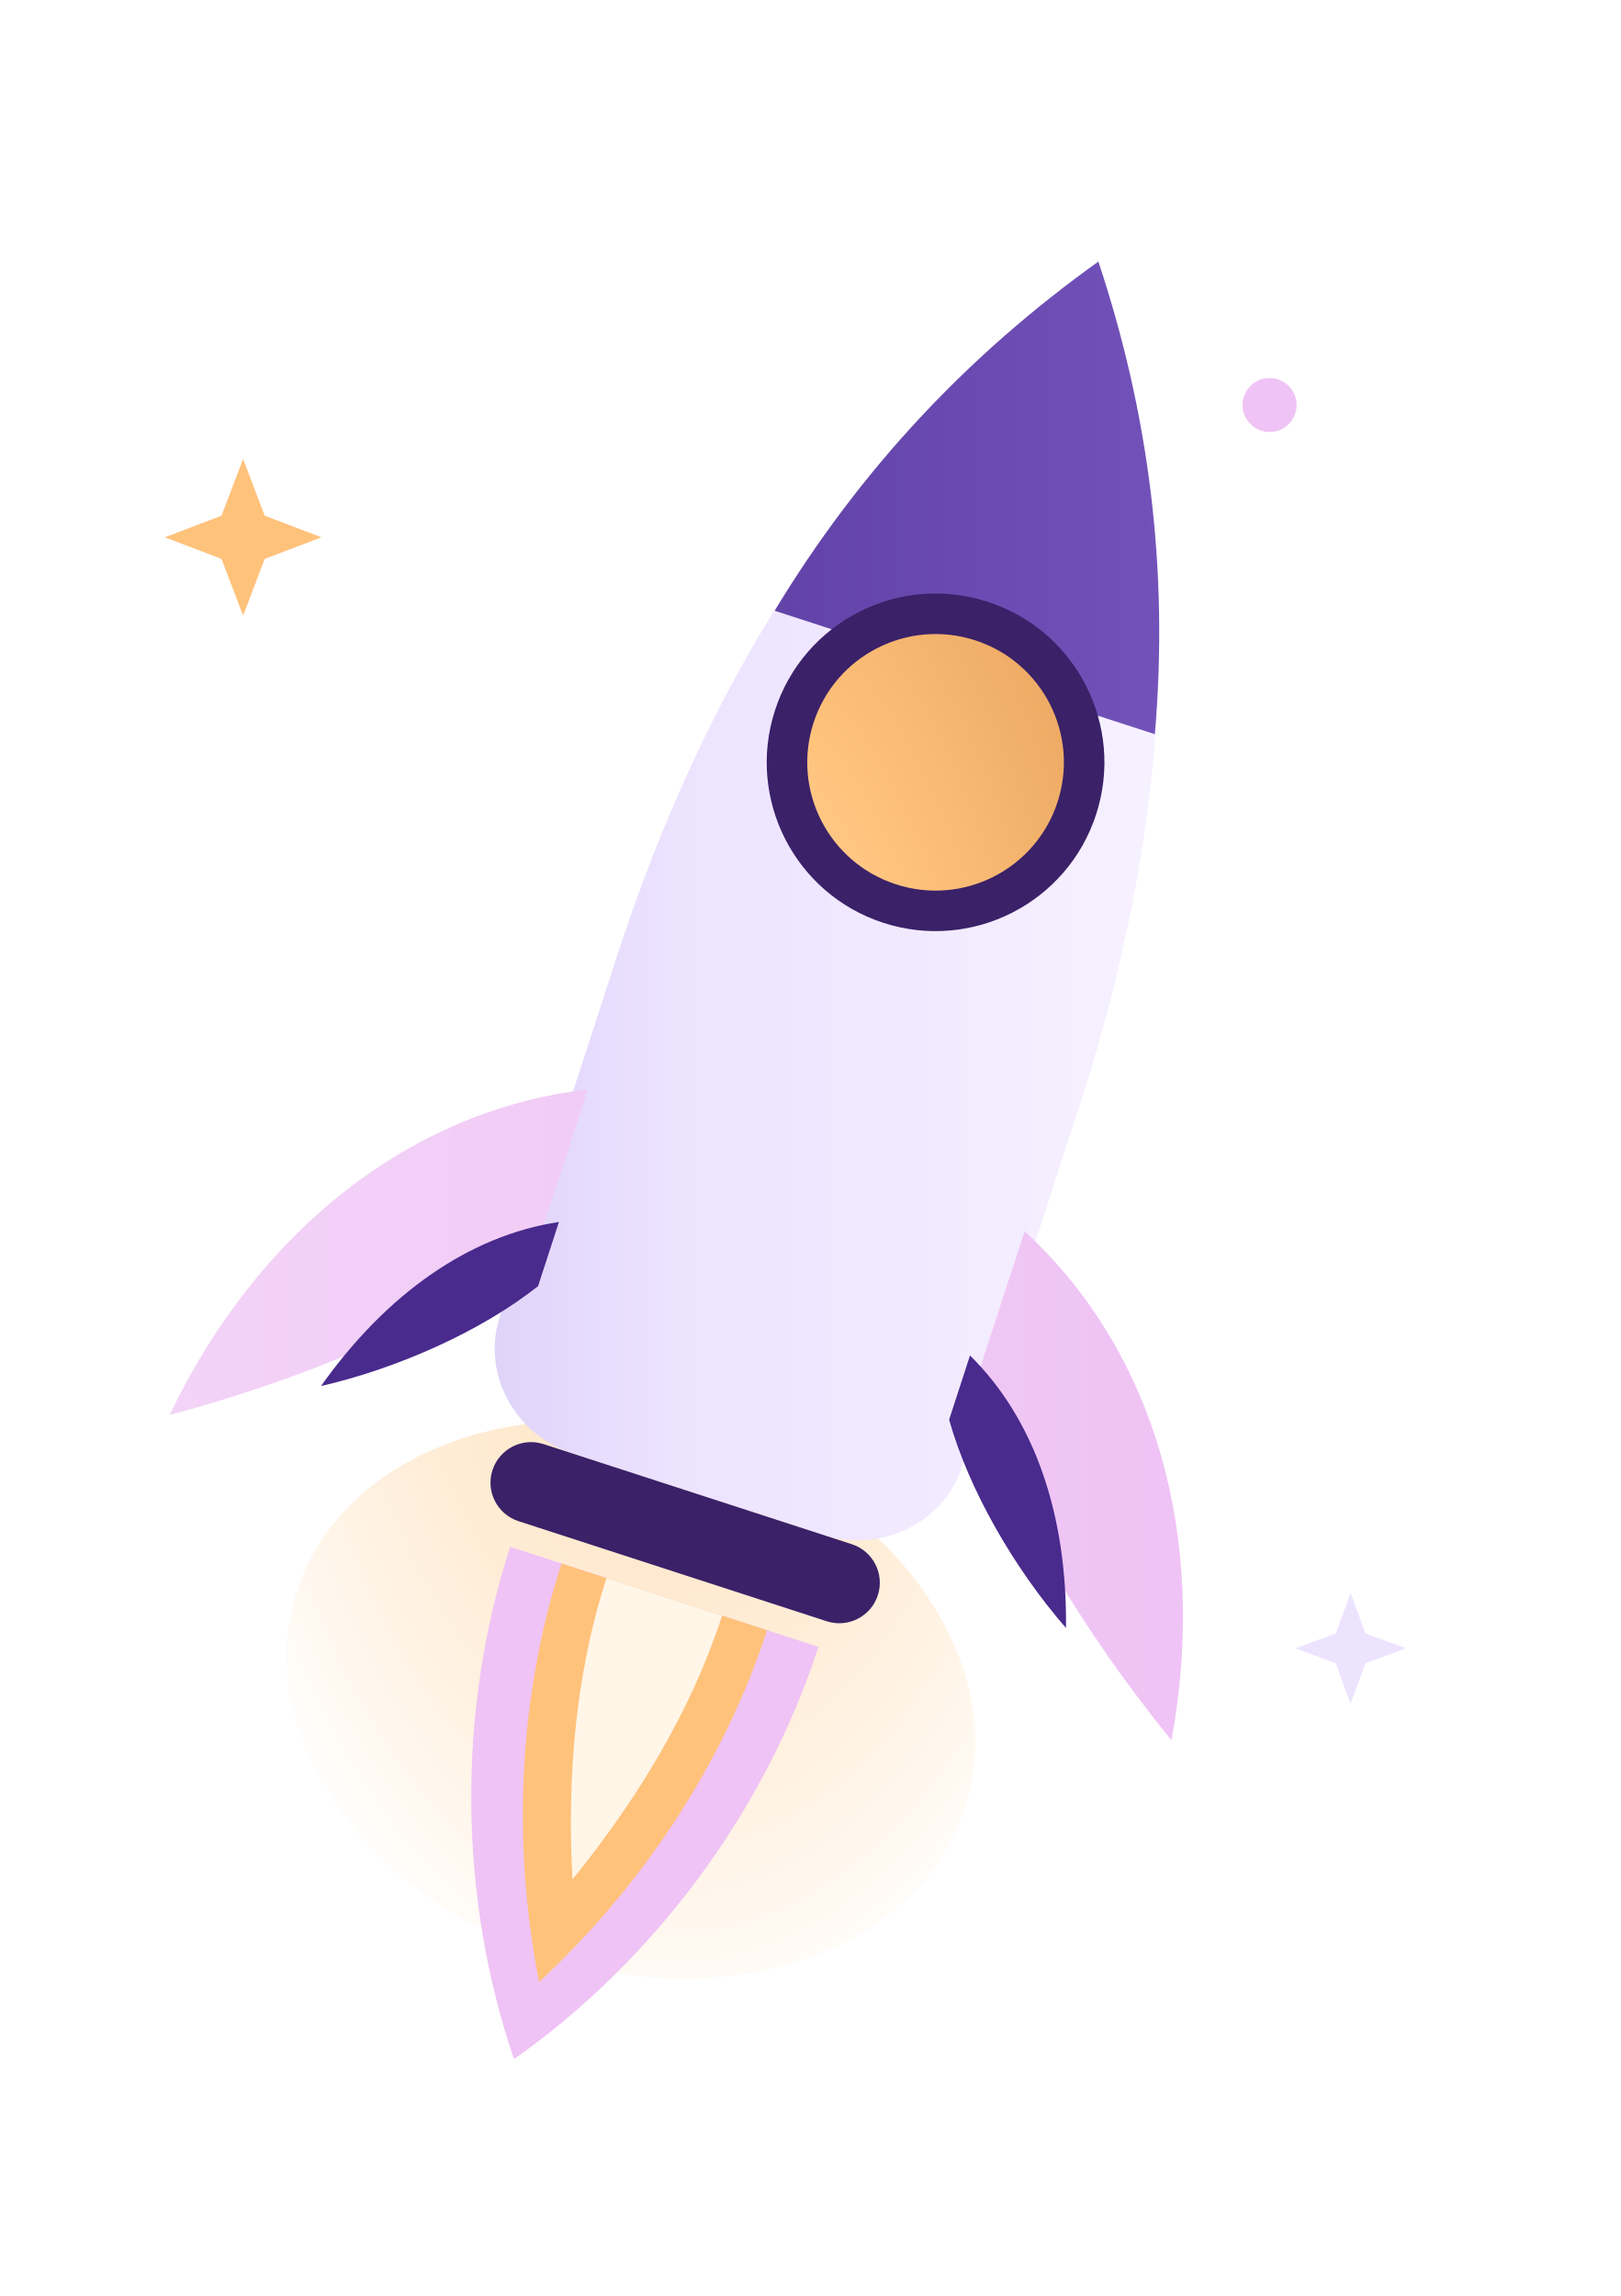
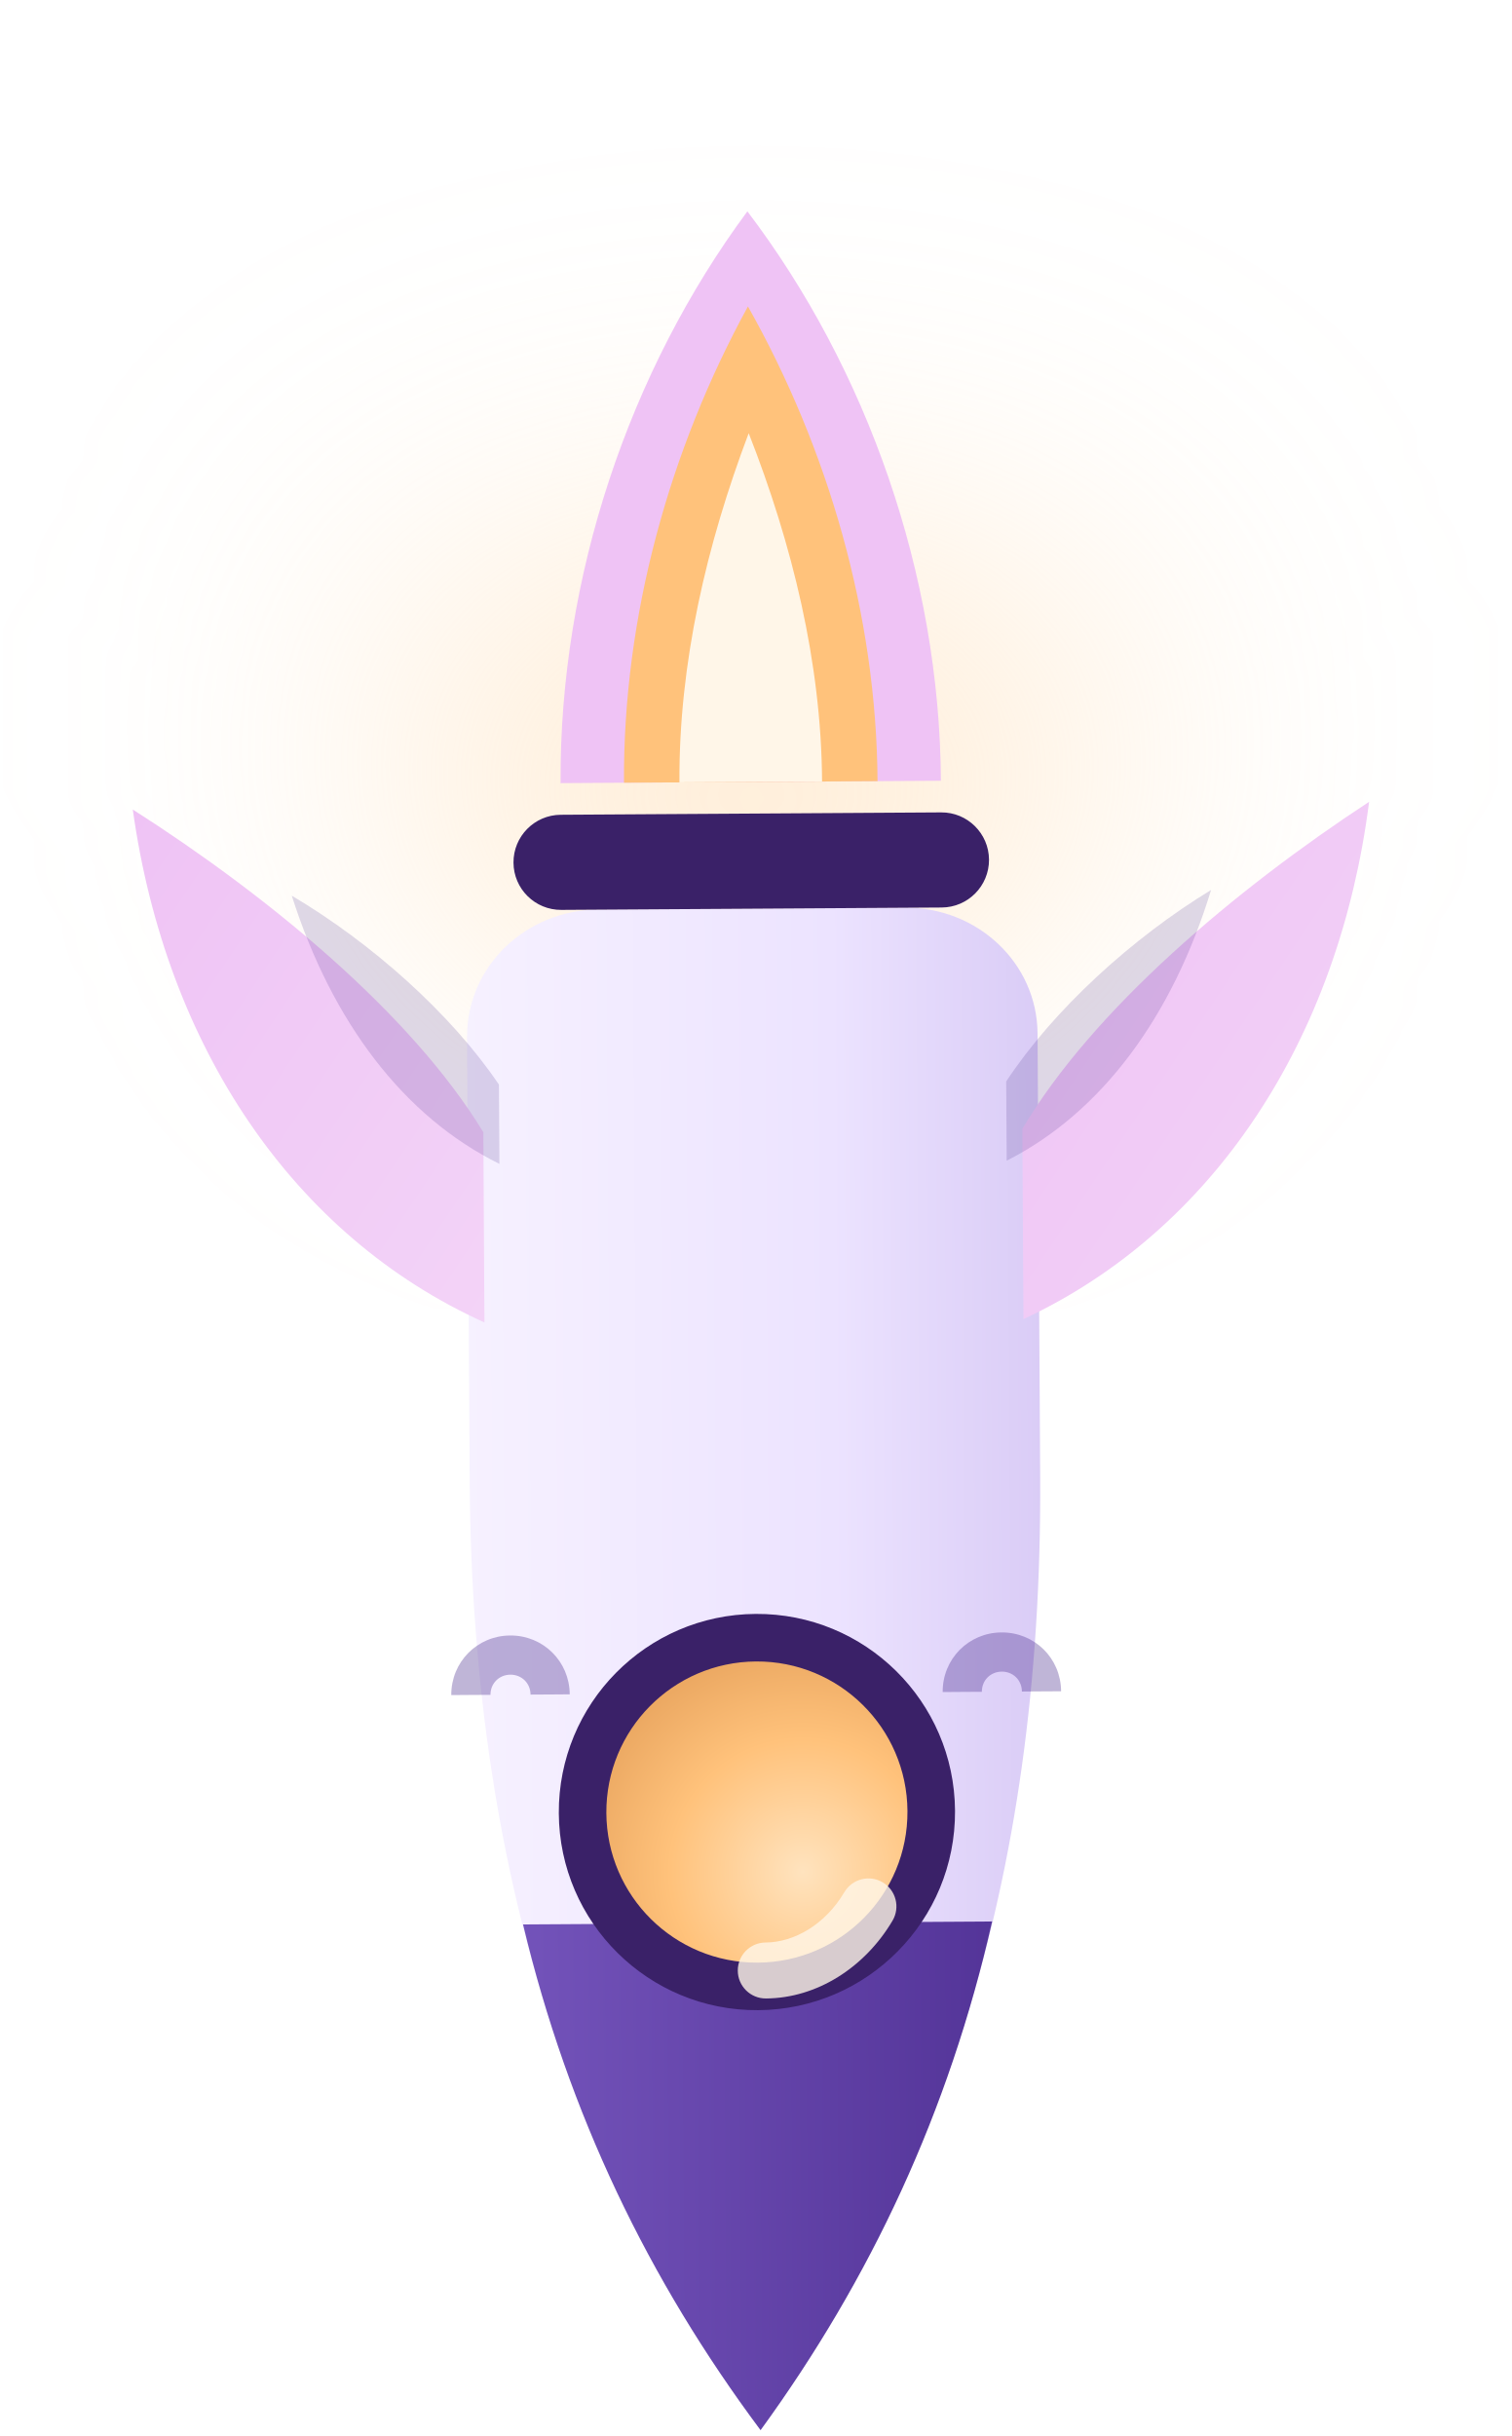
- <svg xmlns="http://www.w3.org/2000/svg" width="300" height="425" viewBox="0 0 300 425" fill="none">
-   <path d="M101.326 362.141C135.465 373.227 170.059 360.93 178.595 334.676C187.131 308.422 166.375 278.152 132.236 267.066C98.097 255.98 63.502 268.277 54.966 294.531C46.431 320.785 67.186 351.055 101.326 362.141Z" fill="url(#paint0_radial_449_114)" />
-   <path d="M203.315 48.416C217.872 92.558 219.83 143.119 199.738 204.915L178.102 271.463C174.624 282.159 162.887 287.544 152.19 284.071L106.074 269.096C95.377 265.623 89.048 254.371 92.526 243.676L114.163 177.127C134.254 115.332 165.576 75.576 203.315 48.416Z" fill="url(#paint1_linear_449_114)" />
-   <path d="M203.31 48.418C212.609 76.402 216.382 105.219 213.764 135.903L143.395 113.054C159.325 86.692 179.327 65.595 203.31 48.418Z" fill="url(#paint2_linear_449_114)" />
-   <path d="M108.808 201.651C76.03 205.461 47.738 227.807 31.392 261.916C55.849 255.405 83.04 244.526 99.534 230.173L108.808 201.651Z" fill="url(#paint3_linear_449_114)" />
-   <path d="M189.656 227.913C213.932 250.248 223.677 284.946 216.84 322.142C200.883 302.508 185.284 277.735 180.382 256.435L189.656 227.913Z" fill="url(#paint4_linear_449_114)" />
-   <path d="M103.46 226.192C86.878 228.691 71.543 239.479 59.417 256.564C73.622 253.293 88.986 246.457 99.596 238.077L103.46 226.192Z" fill="#492A8D" />
-   <path d="M179.549 250.907C191.494 262.669 197.555 280.404 197.316 301.348C187.748 290.358 179.339 275.803 175.685 262.791L179.549 250.907Z" fill="#492A8D" />
-   <path d="M163.516 170.821C179.928 176.151 197.558 167.168 202.893 150.759C208.229 134.35 199.249 116.728 182.837 111.399C166.424 106.07 148.795 115.052 143.459 131.461C138.124 147.87 147.104 165.492 163.516 170.821Z" fill="#3A2168" />
-   <path d="M165.834 163.691C178.308 167.741 191.706 160.914 195.761 148.444C199.816 135.973 192.991 122.58 180.518 118.53C168.045 114.48 154.646 121.306 150.591 133.777C146.537 146.248 153.361 159.641 165.834 163.691Z" fill="url(#paint5_radial_449_114)" />
-   <path d="M157.673 285.84L100.612 267.311C96.672 266.031 92.441 268.187 91.16 272.126C89.88 276.065 92.035 280.295 95.974 281.575L153.036 300.104C156.975 301.383 161.207 299.227 162.487 295.288C163.768 291.35 161.613 287.119 157.673 285.84Z" fill="#3A2168" />
-   <path d="M94.438 286.324C84.392 317.223 85.043 351.595 95.145 381.152C120.702 363.174 141.446 335.748 151.493 304.85L94.438 286.324Z" fill="#EFC3F5" />
-   <path d="M103.947 289.413C95.833 314.369 94.85 341.641 99.781 366.892C118.622 349.36 133.868 326.719 141.982 301.763L103.947 289.413Z" fill="#FFC27B" />
-   <path d="M112.266 292.116C106.471 309.941 104.954 329.156 105.963 347.878C117.79 333.324 127.865 316.888 133.66 299.062L112.266 292.116Z" fill="#FFF6E8" />
-   <path d="M45 84.963L49 95.459L59.5 99.457L49 103.456L45 113.951L41 103.456L30.5 99.457L41 95.459L45 84.963Z" fill="#FFC27B" />
-   <path d="M250 294.873L252.75 302.37L260.25 305.119L252.75 307.868L250 315.365L247.25 307.868L239.75 305.119L247.25 302.37L250 294.873Z" fill="#ECE3FF" />
-   <path d="M235 79.966C237.761 79.966 240 77.728 240 74.968C240 72.208 237.761 69.97 235 69.97C232.239 69.97 230 72.208 230 74.968C230 77.728 232.239 79.966 235 79.966Z" fill="#EFC3F5" />
+ <svg xmlns="http://www.w3.org/2000/svg" width="54" height="87" viewBox="0 0 54 87" fill="none">
+   <g filter="url(#filter0_f_382_1038)">
+     <path d="M26.724 12.075C18.594 12.126 12.034 17.236 12.071 23.489C12.108 29.742 18.728 34.77 26.858 34.718C34.987 34.668 41.548 29.558 41.511 23.305C41.474 17.052 34.854 12.024 26.724 12.075Z" fill="url(#paint0_radial_382_1038)" />
+   </g>
+   <path d="M27.167 86.792C20.89 78.341 16.864 67.61 16.777 52.893L16.684 37.044C16.669 34.496 18.808 32.502 21.356 32.486L32.337 32.417C34.885 32.401 37.047 34.368 37.062 36.916L37.156 52.765C37.243 67.483 33.344 78.263 27.167 86.792Z" fill="url(#paint1_linear_382_1038)" />
+   <path d="M27.168 86.791C23.174 81.439 20.308 75.513 18.683 68.729L35.44 68.624C33.895 75.427 31.099 81.389 27.168 86.791Z" fill="url(#paint2_linear_382_1038)" />
+   <path d="M36.559 47.111C43.334 43.955 47.822 37.134 48.905 28.636C44.111 31.779 39.041 36.057 36.519 40.318L36.559 47.111Z" fill="url(#paint3_linear_382_1038)" />
+   <path d="M17.305 47.23C10.494 44.159 5.925 37.395 4.743 28.911C9.573 31.994 14.693 36.207 17.265 40.437L17.305 47.23Z" fill="url(#paint4_linear_382_1038)" />
+   <path opacity="0.18" d="M35.959 41.454C39.345 39.734 41.873 36.322 43.261 31.784C40.441 33.5 37.625 36.066 35.942 38.624L35.959 41.454Z" fill="#492A8D" />
+   <path opacity="0.18" d="M17.839 41.566C14.432 39.889 11.864 36.509 10.422 31.989C13.263 33.669 16.109 36.199 17.822 38.736L17.839 41.566Z" fill="#492A8D" />
+   <path d="M26.995 57.64C23.087 57.664 19.938 60.852 19.961 64.76C19.984 68.668 23.171 71.817 27.079 71.792C30.987 71.767 34.137 68.579 34.114 64.671C34.091 60.763 30.904 57.615 26.995 57.64Z" fill="#3A2168" />
+   <path d="M27.006 59.338C24.035 59.357 21.642 61.779 21.659 64.75C21.677 67.72 24.099 70.112 27.069 70.094C30.039 70.075 32.433 67.652 32.415 64.682C32.398 61.712 29.976 59.319 27.006 59.338Z" fill="url(#paint5_radial_382_1038)" />
+   <path opacity="0.8" d="M31.881 68.596C32.163 68.121 32.005 67.507 31.53 67.226C31.055 66.945 30.442 67.103 30.16 67.578L31.021 68.087L31.881 68.596ZM27.348 69.375C26.796 69.378 26.351 69.829 26.354 70.381C26.357 70.933 26.808 71.378 27.36 71.374L27.354 70.375L27.348 69.375ZM31.021 68.087L30.16 67.578C29.472 68.741 28.363 69.368 27.348 69.375L27.354 70.375L27.36 71.374C29.176 71.363 30.888 70.274 31.881 68.596L31.021 68.087Z" fill="#FFF6E8" />
+   <path opacity="0.35" d="M37.203 60.407L37.903 60.403C37.897 59.224 36.955 58.294 35.776 58.301L35.78 59.001L35.784 59.701C36.19 59.699 36.501 60.006 36.503 60.412L37.203 60.407ZM35.78 59.001L35.776 58.301C34.596 58.308 33.666 59.25 33.673 60.43L34.373 60.425L35.073 60.421C35.07 60.015 35.378 59.704 35.784 59.701L35.78 59.001Z" fill="#492A8D" />
+   <path opacity="0.35" d="M19.651 60.517L20.351 60.512C20.344 59.333 19.402 58.403 18.223 58.41L18.227 59.11L18.231 59.81C18.637 59.808 18.949 60.115 18.951 60.521L19.651 60.517ZM18.227 59.11L18.223 58.41C17.044 58.418 16.113 59.36 16.12 60.539L16.82 60.534L17.52 60.53C17.518 60.124 17.825 59.813 18.231 59.81L18.227 59.11Z" fill="#492A8D" />
+   <path d="M20.051 32.496L33.639 32.411C34.577 32.405 35.333 31.64 35.328 30.702C35.322 29.764 34.557 29.008 33.619 29.014L20.03 29.099C19.092 29.105 18.337 29.87 18.342 30.808C18.348 31.747 19.113 32.502 20.051 32.496Z" fill="#3A2168" />
+   <path d="M33.61 27.884C33.567 20.525 30.976 13.182 26.697 7.548C22.485 13.235 19.981 20.61 20.024 27.969L33.61 27.884Z" fill="#EFC3F5" />
+   <path d="M31.346 27.898C31.311 21.954 29.578 16.021 26.717 10.944C23.917 16.056 22.254 22.011 22.289 27.954L31.346 27.898Z" fill="#FFC27B" />
+   <path d="M29.365 27.91C29.34 23.664 28.296 19.425 26.744 15.472C25.239 19.444 24.245 23.696 24.27 27.942L29.365 27.91Z" fill="#FFF6E8" />
  <defs>
-     <radialGradient id="paint0_radial_449_114" cx="0" cy="0" r="1" gradientUnits="userSpaceOnUse" gradientTransform="translate(124.736 214.784) scale(94.2362 166.368)">
+     <filter id="filter0_f_382_1038" x="0.071" y="0.075" width="53.441" height="46.644" filterUnits="userSpaceOnUse" color-interpolation-filters="sRGB">
+       <feFlood flood-opacity="0" result="BackgroundImageFix" />
+       <feBlend mode="normal" in="SourceGraphic" in2="BackgroundImageFix" result="shape" />
+       <feGaussianBlur stdDeviation="6" result="effect1_foregroundBlur_382_1038" />
+     </filter>
+     <radialGradient id="paint0_radial_382_1038" cx="0" cy="0" r="1" gradientTransform="matrix(-25.0242 0.156752 -0.113724 -19.2467 26.8578 34.7185)" gradientUnits="userSpaceOnUse">
      <stop stop-color="#FFE3BE" stop-opacity="0.9" />
      <stop offset="1" stop-color="#FFC27B" stop-opacity="0" />
    </radialGradient>
-     <linearGradient id="paint1_linear_449_114" x1="30.5" y1="214.784" x2="218.972" y2="214.784" gradientUnits="userSpaceOnUse">
+     <linearGradient id="paint1_linear_382_1038" x1="44.203" y1="95.743" x2="15.899" y2="95.91" gradientUnits="userSpaceOnUse">
      <stop stop-color="#C9B7EE" />
      <stop offset="0.5" stop-color="#ECE3FF" />
      <stop offset="1" stop-color="#F7F2FF" />
    </linearGradient>
-     <linearGradient id="paint2_linear_449_114" x1="30.5" y1="214.784" x2="218.972" y2="214.784" gradientUnits="userSpaceOnUse">
+     <linearGradient id="paint2_linear_382_1038" x1="41.374" y1="95.76" x2="18.73" y2="95.893" gradientUnits="userSpaceOnUse">
      <stop stop-color="#492A8D" />
      <stop offset="1" stop-color="#7353BA" />
    </linearGradient>
-     <linearGradient id="paint3_linear_449_114" x1="30.5" y1="214.784" x2="218.972" y2="214.784" gradientUnits="userSpaceOnUse">
+     <linearGradient id="paint3_linear_382_1038" x1="49.013" y1="47.033" x2="31.866" y2="35.575" gradientUnits="userSpaceOnUse">
      <stop stop-color="#F3D3F7" />
      <stop offset="1" stop-color="#EFC3F5" />
    </linearGradient>
-     <linearGradient id="paint4_linear_449_114" x1="30.5" y1="214.784" x2="218.972" y2="214.784" gradientUnits="userSpaceOnUse">
+     <linearGradient id="paint4_linear_382_1038" x1="17.305" y1="47.23" x2="0.158" y2="35.772" gradientUnits="userSpaceOnUse">
      <stop stop-color="#F3D3F7" />
      <stop offset="1" stop-color="#EFC3F5" />
    </linearGradient>
-     <radialGradient id="paint5_radial_449_114" cx="0" cy="0" r="1" gradientUnits="userSpaceOnUse" gradientTransform="translate(124.736 214.784) scale(94.2362 166.368)">
+     <radialGradient id="paint5_radial_382_1038" cx="0" cy="0" r="1" gradientTransform="matrix(-8.60513 0.0540784 -0.0506618 -8.60459 28.6633 66.8569)" gradientUnits="userSpaceOnUse">
      <stop stop-color="#FFE3BE" />
      <stop offset="0.55" stop-color="#FFC27B" />
      <stop offset="1" stop-color="#E8A45E" />
    </radialGradient>
  </defs>
</svg>
